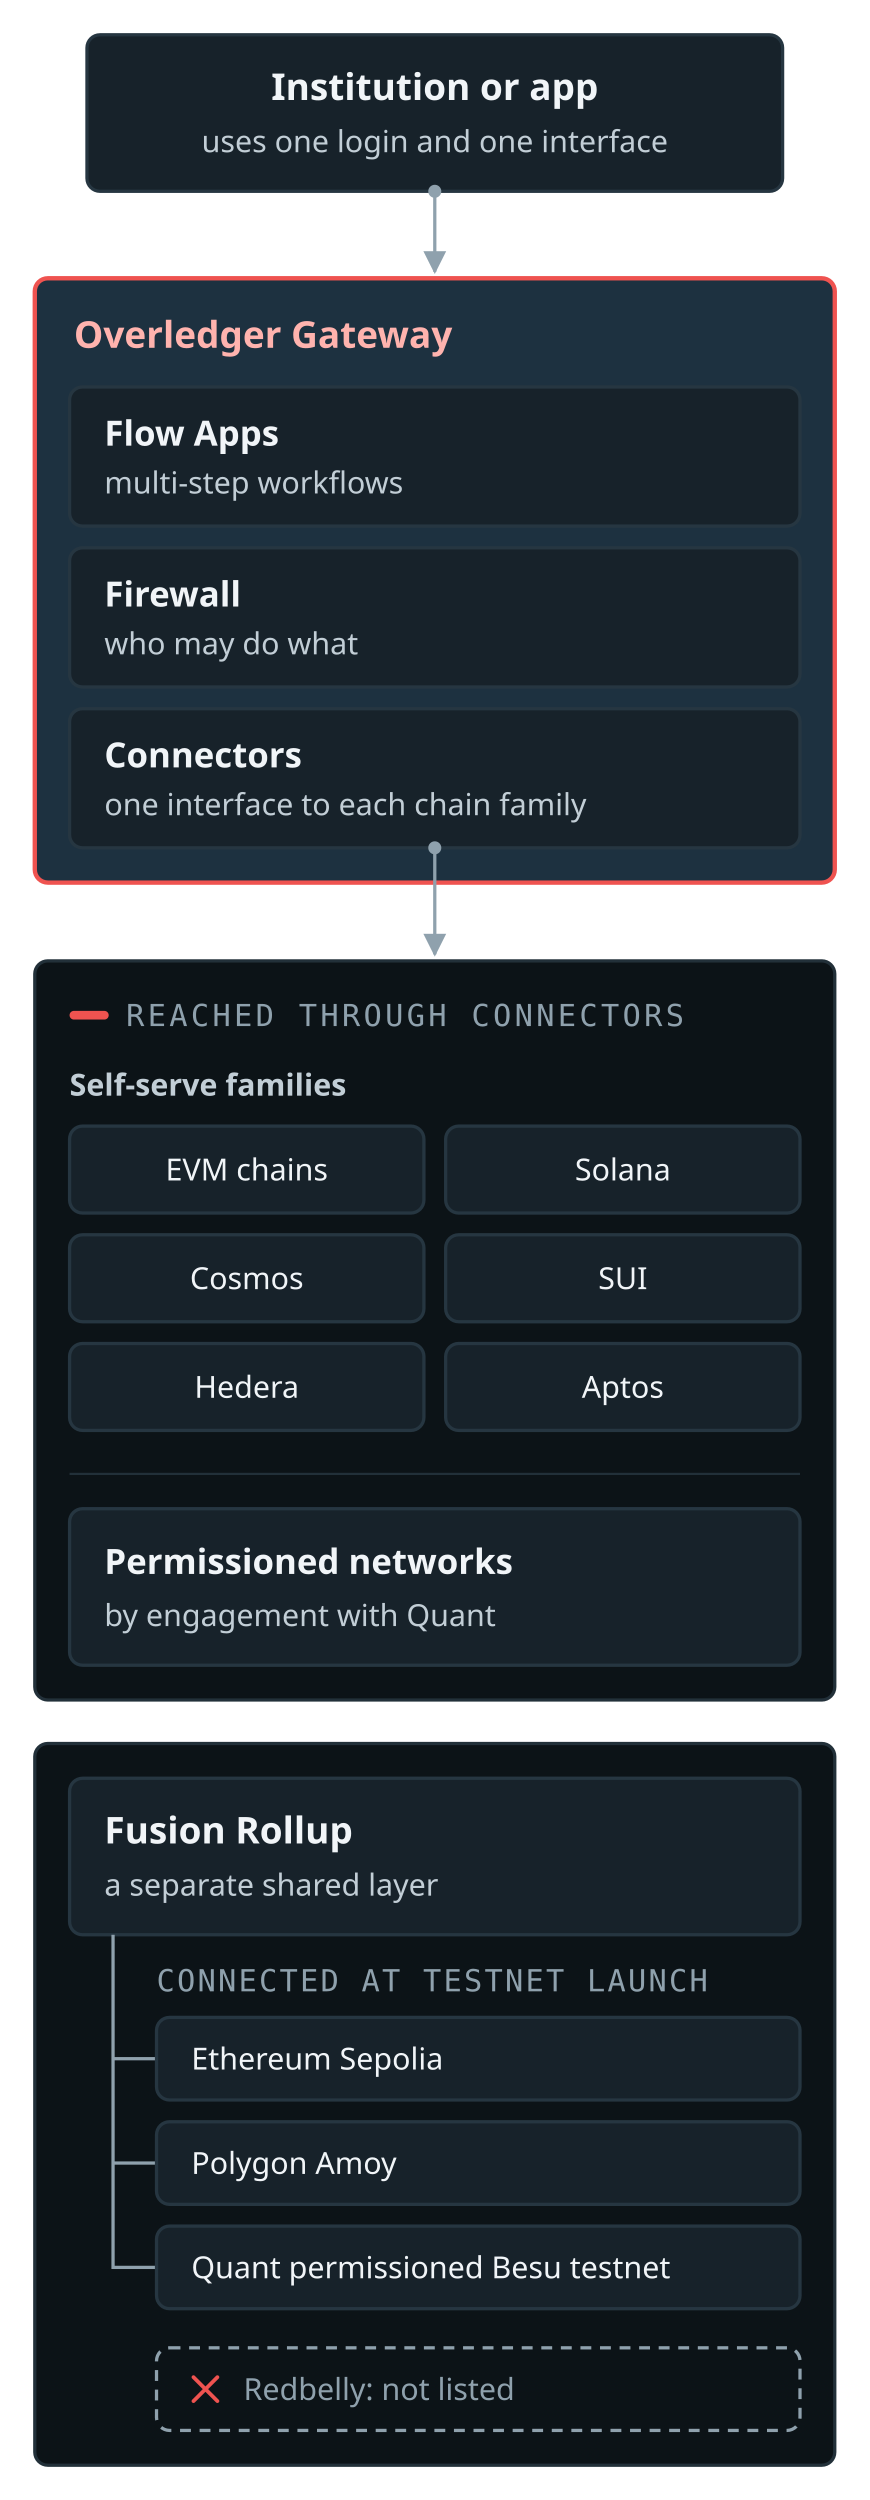
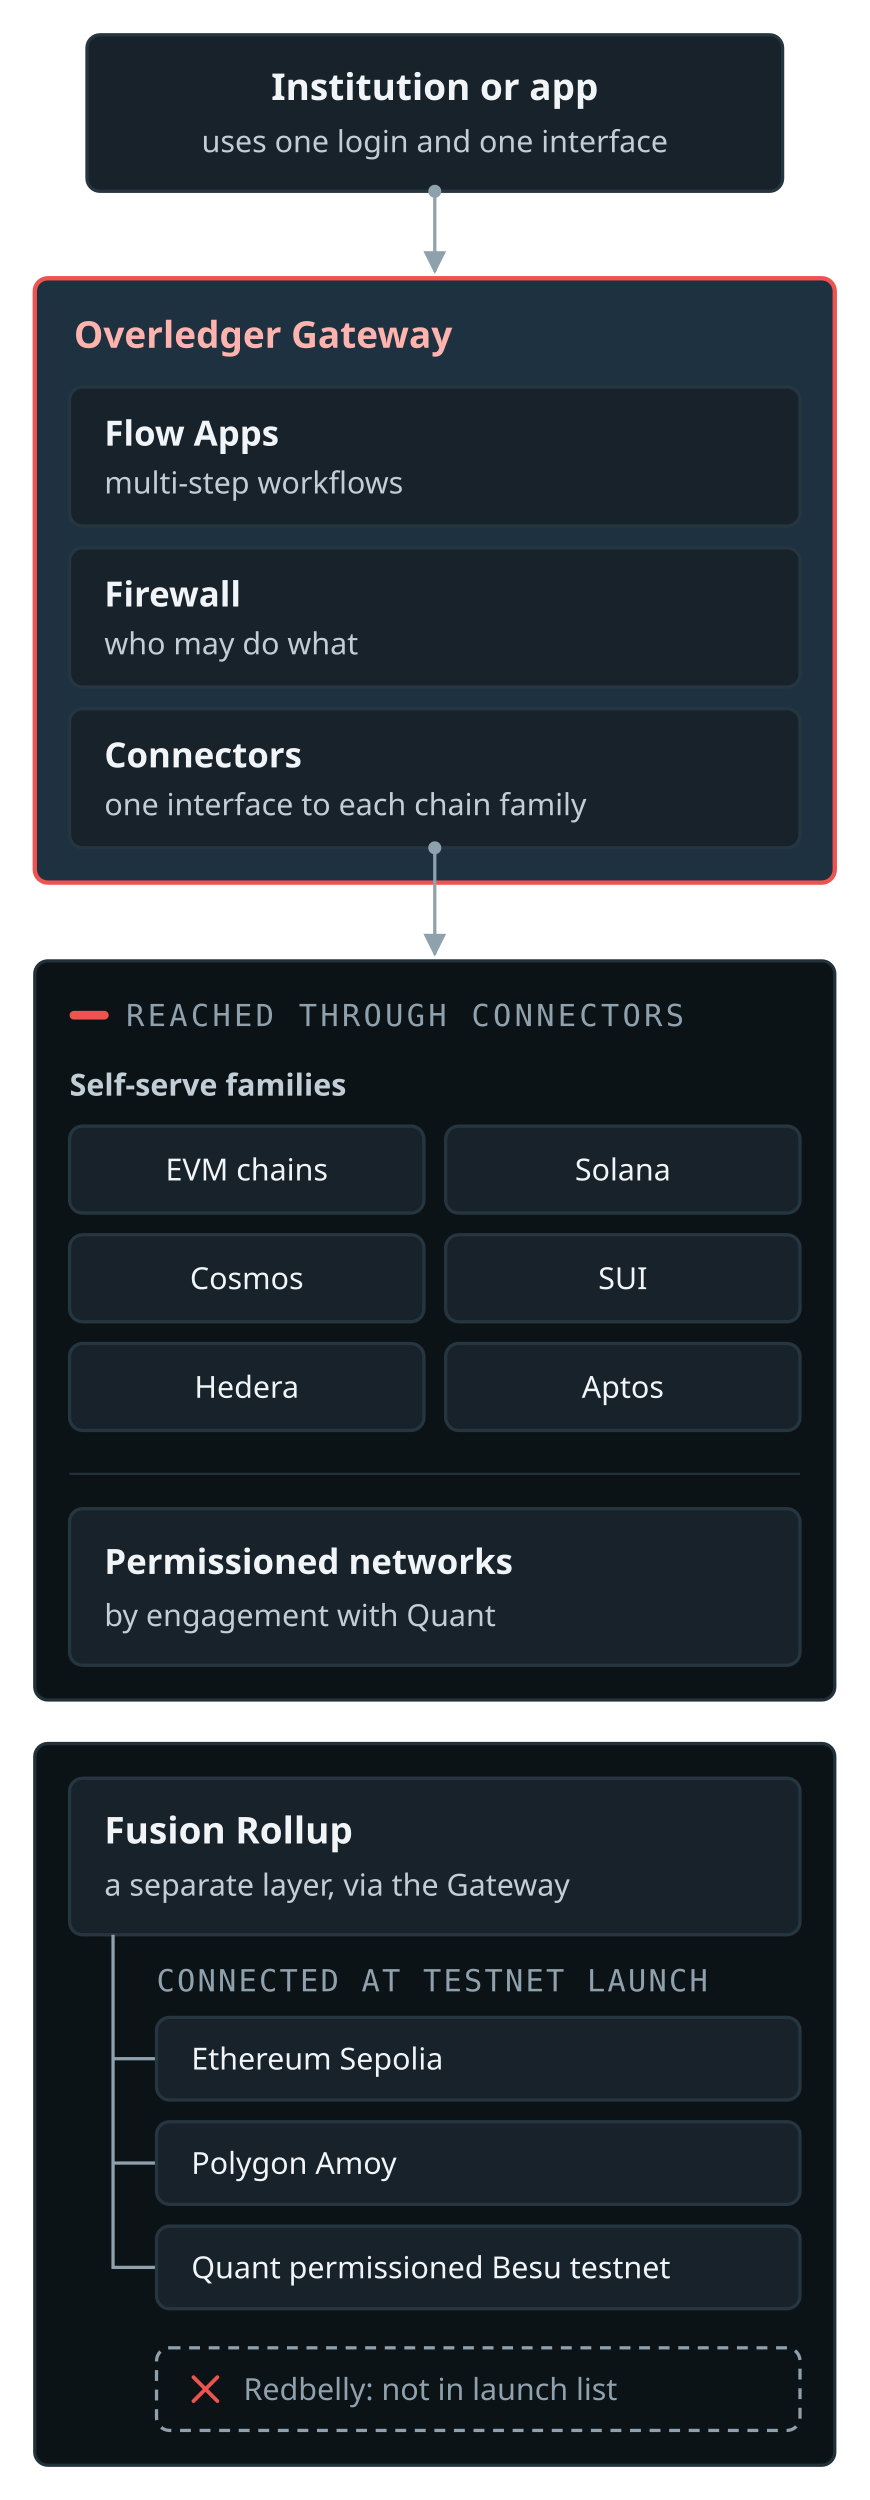
<svg xmlns="http://www.w3.org/2000/svg" viewBox="0 0 400 1150" role="img" aria-labelledby="stack-n-title stack-n-desc">
  <defs>
    <marker id="stack-n-arrow" viewBox="0 0 10 10" refX="9" refY="5" markerWidth="7" markerHeight="7" orient="auto-start-reverse">
      <path d="M0 0 L10 5 L0 10 z" fill="#8fa1ad" />
    </marker>
  </defs>
  <rect x="40" y="16" width="320" height="72" rx="6" fill="#17222a" stroke="#263641" stroke-width="1.5" />
  <text x="200" y="46" text-anchor="middle" font-family="Be Vietnam Pro, sans-serif" font-size="17" font-weight="700" fill="#f1f5f8">Institution or app</text>
  <text x="200" y="70" text-anchor="middle" font-family="Be Vietnam Pro, sans-serif" font-size="14" fill="#c2ced6">uses one login and one interface</text>
  <circle cx="200" cy="88" r="3" fill="#8fa1ad" />
  <line x1="200" y1="88" x2="200" y2="125" stroke="#8fa1ad" stroke-width="1.5" marker-end="url(#stack-n-arrow)" />
  <rect x="16" y="128" width="368" height="278" rx="6" fill="#1d3140" stroke="#EF5350" stroke-width="2" />
  <text x="34" y="160" font-family="Be Vietnam Pro, sans-serif" font-size="17" font-weight="700" fill="#ffb3ae">Overledger Gateway</text>
  <rect x="32" y="178" width="336" height="64" rx="6" fill="#17222a" stroke="#263641" stroke-width="1.5" />
  <text x="48" y="205" font-family="Be Vietnam Pro, sans-serif" font-size="16" font-weight="600" fill="#f1f5f8">Flow Apps</text>
  <text x="48" y="227" font-family="Be Vietnam Pro, sans-serif" font-size="14" fill="#c2ced6">multi-step workflows</text>
  <rect x="32" y="252" width="336" height="64" rx="6" fill="#17222a" stroke="#263641" stroke-width="1.5" />
  <text x="48" y="279" font-family="Be Vietnam Pro, sans-serif" font-size="16" font-weight="600" fill="#f1f5f8">Firewall</text>
  <text x="48" y="301" font-family="Be Vietnam Pro, sans-serif" font-size="14" fill="#c2ced6">who may do what</text>
  <rect x="32" y="326" width="336" height="64" rx="6" fill="#17222a" stroke="#263641" stroke-width="1.5" />
  <text x="48" y="353" font-family="Be Vietnam Pro, sans-serif" font-size="16" font-weight="600" fill="#f1f5f8">Connectors</text>
  <text x="48" y="375" font-family="Be Vietnam Pro, sans-serif" font-size="14" fill="#c2ced6">one interface to each chain family</text>
  <circle cx="200" cy="390" r="3" fill="#8fa1ad" />
  <line x1="200" y1="390" x2="200" y2="439" stroke="#8fa1ad" stroke-width="1.5" marker-end="url(#stack-n-arrow)" />
  <rect x="16" y="442" width="368" height="340" rx="6" fill="#0c1317" stroke="#223039" stroke-width="1.5" />
  <rect x="32" y="465" width="18" height="4" rx="2" fill="#EF5350" />
  <text x="58" y="472" font-family="JetBrains Mono, monospace" font-size="14" font-weight="500" letter-spacing="1.5" fill="#8fa1ad">REACHED THROUGH CONNECTORS</text>
  <text x="32" y="504" font-family="Be Vietnam Pro, sans-serif" font-size="14" font-weight="600" fill="#c2ced6">Self-serve families</text>
  <rect x="32" y="518" width="163" height="40" rx="6" fill="#17222a" stroke="#263641" stroke-width="1.5" />
  <text x="113.5" y="543" text-anchor="middle" font-family="Be Vietnam Pro, sans-serif" font-size="14" font-weight="500" fill="#f1f5f8">EVM chains</text>
  <rect x="205" y="518" width="163" height="40" rx="6" fill="#17222a" stroke="#263641" stroke-width="1.5" />
  <text x="286.5" y="543" text-anchor="middle" font-family="Be Vietnam Pro, sans-serif" font-size="14" font-weight="500" fill="#f1f5f8">Solana</text>
  <rect x="32" y="568" width="163" height="40" rx="6" fill="#17222a" stroke="#263641" stroke-width="1.5" />
  <text x="113.5" y="593" text-anchor="middle" font-family="Be Vietnam Pro, sans-serif" font-size="14" font-weight="500" fill="#f1f5f8">Cosmos</text>
  <rect x="205" y="568" width="163" height="40" rx="6" fill="#17222a" stroke="#263641" stroke-width="1.5" />
  <text x="286.5" y="593" text-anchor="middle" font-family="Be Vietnam Pro, sans-serif" font-size="14" font-weight="500" fill="#f1f5f8">SUI</text>
  <rect x="32" y="618" width="163" height="40" rx="6" fill="#17222a" stroke="#263641" stroke-width="1.5" />
  <text x="113.5" y="643" text-anchor="middle" font-family="Be Vietnam Pro, sans-serif" font-size="14" font-weight="500" fill="#f1f5f8">Hedera</text>
  <rect x="205" y="618" width="163" height="40" rx="6" fill="#17222a" stroke="#263641" stroke-width="1.5" />
  <text x="286.5" y="643" text-anchor="middle" font-family="Be Vietnam Pro, sans-serif" font-size="14" font-weight="500" fill="#f1f5f8">Aptos</text>
  <line x1="32" y1="678" x2="368" y2="678" stroke="#223039" stroke-width="1" />
  <rect x="32" y="694" width="336" height="72" rx="6" fill="#17222a" stroke="#263641" stroke-width="1.5" />
  <text x="48" y="724" font-family="Be Vietnam Pro, sans-serif" font-size="16" font-weight="600" fill="#f1f5f8">Permissioned networks</text>
  <text x="48" y="748" font-family="Be Vietnam Pro, sans-serif" font-size="14" fill="#c2ced6">by engagement with Quant</text>
  <rect x="16" y="802" width="368" height="332" rx="6" fill="#0c1317" stroke="#223039" stroke-width="1.5" />
  <rect x="32" y="818" width="336" height="72" rx="6" fill="#17222a" stroke="#263641" stroke-width="1.5" />
  <text x="48" y="848" font-family="Be Vietnam Pro, sans-serif" font-size="17" font-weight="700" fill="#f1f5f8">Fusion Rollup</text>
-   <text x="48" y="872" font-family="Be Vietnam Pro, sans-serif" font-size="14" fill="#c2ced6">a separate shared layer</text>
+   <text x="48" y="872" font-family="Be Vietnam Pro, sans-serif" font-size="14" fill="#c2ced6">a separate layer, via the Gateway</text>
  <path d="M52 890 V1043 H72" fill="none" stroke="#8fa1ad" stroke-width="1.5" />
  <text x="72" y="916" font-family="JetBrains Mono, monospace" font-size="14" letter-spacing="1" fill="#8fa1ad">CONNECTED AT TESTNET LAUNCH</text>
  <path d="M52 947 H72" fill="none" stroke="#8fa1ad" stroke-width="1.5" />
  <rect x="72" y="928" width="296" height="38" rx="6" fill="#17222a" stroke="#263641" stroke-width="1.5" />
  <text x="88" y="952" font-family="Be Vietnam Pro, sans-serif" font-size="14" font-weight="500" fill="#f1f5f8">Ethereum Sepolia</text>
  <path d="M52 995 H72" fill="none" stroke="#8fa1ad" stroke-width="1.5" />
  <rect x="72" y="976" width="296" height="38" rx="6" fill="#17222a" stroke="#263641" stroke-width="1.5" />
  <text x="88" y="1000" font-family="Be Vietnam Pro, sans-serif" font-size="14" font-weight="500" fill="#f1f5f8">Polygon Amoy</text>
  <rect x="72" y="1024" width="296" height="38" rx="6" fill="#17222a" stroke="#263641" stroke-width="1.5" />
  <text x="88" y="1048" font-family="Be Vietnam Pro, sans-serif" font-size="14" font-weight="500" fill="#f1f5f8">Quant permissioned Besu testnet</text>
  <rect x="72" y="1080" width="296" height="38" rx="6" fill="none" stroke="#8fa1ad" stroke-width="1.5" stroke-dasharray="5 4" />
  <path d="M89 1093.5 L100 1104.5 M100 1093.5 L89 1104.5" fill="none" stroke="#EF5350" stroke-width="1.75" stroke-linecap="round" />
-   <text x="112" y="1104" font-family="Be Vietnam Pro, sans-serif" font-size="14" font-weight="500" fill="#8fa1ad">Redbelly: not listed</text>
+   <text x="112" y="1104" font-family="Be Vietnam Pro, sans-serif" font-size="14" font-weight="500" fill="#8fa1ad">Redbelly: not in launch list</text>
</svg>
